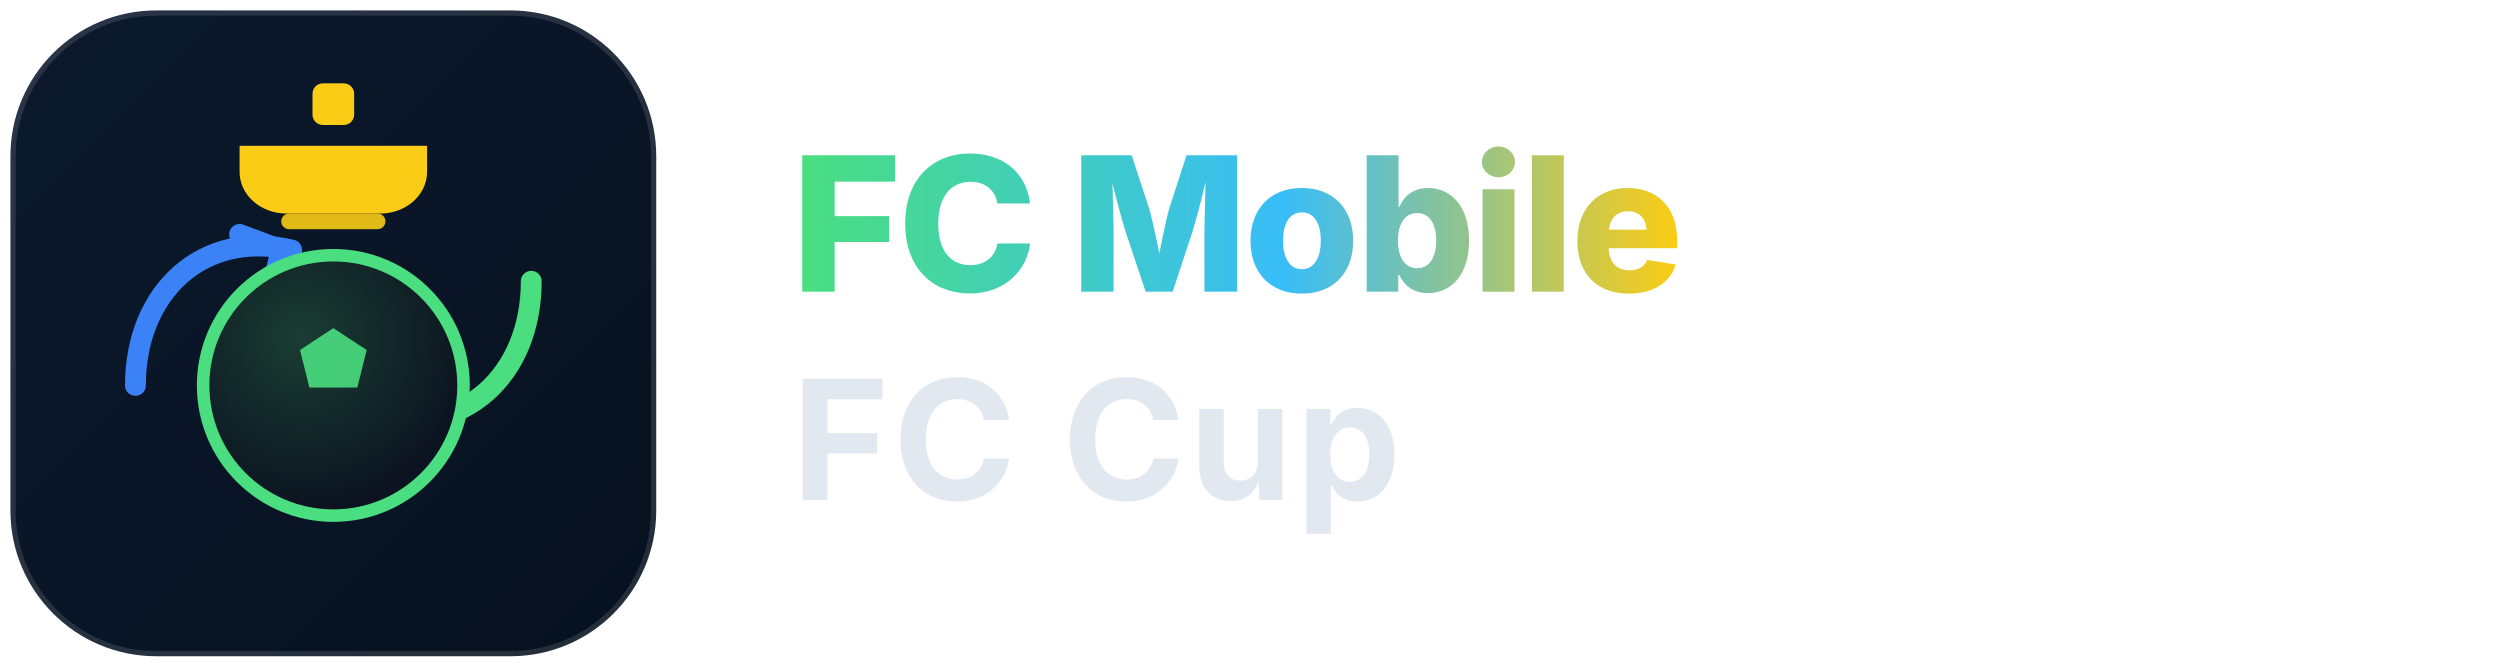
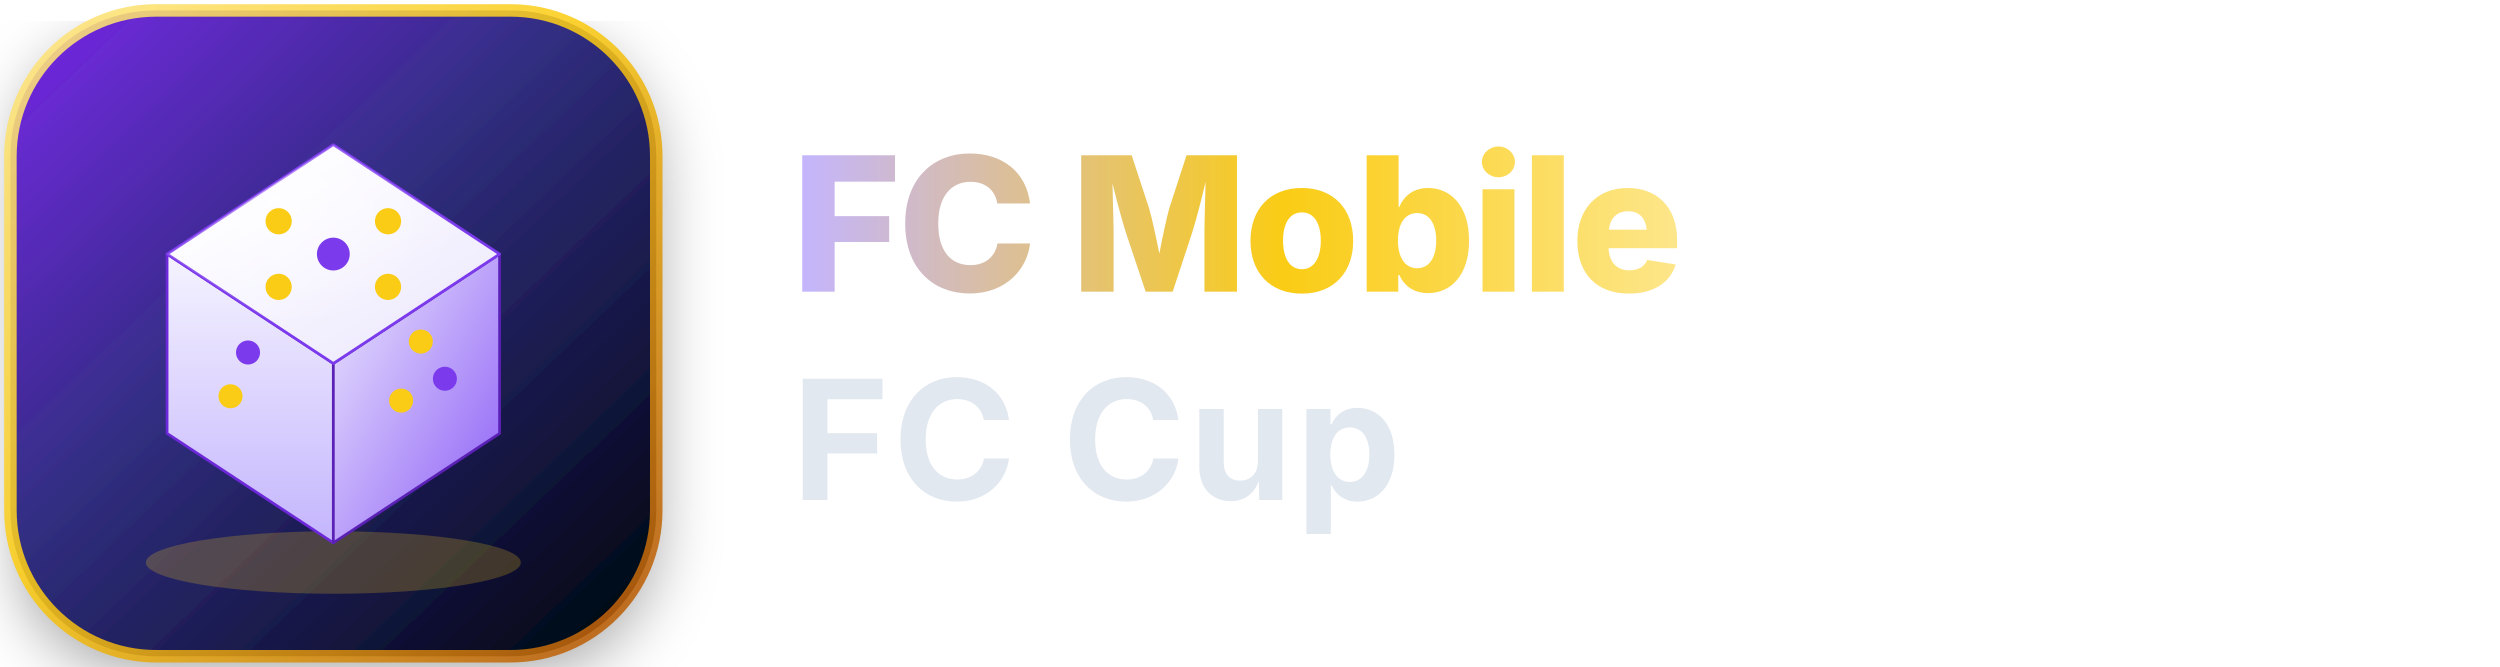
<svg xmlns="http://www.w3.org/2000/svg" viewBox="0 0 240 64" role="img" aria-label="FC Mobile Cup">
  <defs>
-     <linearGradient id="bg" x1="0" y1="0" x2="1" y2="1">
-       <stop offset="0%" stop-color="#0c1a2e" />
-       <stop offset="100%" stop-color="#07111f" />
+     <linearGradient id="bgGrad" x1="8%" y1="6%" x2="92%" y2="94%">
+       <stop offset="0%" stop-color="#6d28d9" />
+       <stop offset="42%" stop-color="#312e81" />
+       <stop offset="100%" stop-color="#020617" />
    </linearGradient>
-     <linearGradient id="text" x1="0" y1="0" x2="1" y2="0">
-       <stop offset="0%" stop-color="#4ade80" />
-       <stop offset="55%" stop-color="#38bdf8" />
-       <stop offset="100%" stop-color="#facc15" />
+     <linearGradient id="goldRing" x1="0%" y1="0%" x2="100%" y2="100%">
+       <stop offset="0%" stop-color="#fde68a" />
+       <stop offset="45%" stop-color="#facc15" />
+       <stop offset="100%" stop-color="#b45309" />
    </linearGradient>
-     <radialGradient id="ball" cx="38%" cy="32%" r="68%">
-       <stop offset="0%" stop-color="#1a3d32" />
-       <stop offset="100%" stop-color="#0b1220" />
+     <linearGradient id="diceTop" x1="18%" y1="12%" x2="88%" y2="88%">
+       <stop offset="0%" stop-color="#ffffff" />
+       <stop offset="100%" stop-color="#ede9fe" />
+     </linearGradient>
+     <linearGradient id="diceLeft" x1="0%" y1="0%" x2="0%" y2="100%">
+       <stop offset="0%" stop-color="#f5f3ff" />
+       <stop offset="100%" stop-color="#c4b5fd" />
+     </linearGradient>
+     <linearGradient id="diceRight" x1="0%" y1="0%" x2="100%" y2="100%">
+       <stop offset="0%" stop-color="#ede9fe" />
+       <stop offset="100%" stop-color="#8b5cf6" />
+     </linearGradient>
+     <radialGradient id="topShine" cx="35%" cy="28%" r="55%">
+       <stop offset="0%" stop-color="#ffffff" stop-opacity="0.55" />
+       <stop offset="100%" stop-color="#ffffff" stop-opacity="0" />
    </radialGradient>
+     <linearGradient id="text" x1="0%" y1="0%" x2="100%" y2="0%">
+       <stop offset="0%" stop-color="#c4b5fd" />
+       <stop offset="55%" stop-color="#facc15" />
+       <stop offset="100%" stop-color="#fde68a" />
+     </linearGradient>
+     <filter id="cardShadow" x="-15%" y="-10%" width="130%" height="140%">
+       <feDropShadow dx="0" dy="2" stdDeviation="3" flood-color="#000000" flood-opacity="0.35" />
+     </filter>
  </defs>
-   <rect x="1" y="1" width="62" height="62" rx="14" fill="url(#bg)" stroke="rgba(255,255,255,0.12)" stroke-width="1" />
-   <g fill="#facc15">
-     <rect x="30" y="8" width="4" height="4" rx="1" />
-     <path d="M23 14h18v2.5c0 2.2-2 4-4.5 4h-9c-2.5 0-4.5-1.8-4.5-4V14z" />
-     <rect x="27" y="20.5" width="10" height="1.5" rx="0.75" opacity="0.9" />
+   <rect x="1" y="1" width="62" height="62" rx="14" fill="url(#bgGrad)" filter="url(#cardShadow)" />
+   <rect x="1" y="1" width="62" height="62" rx="14" fill="none" stroke="url(#goldRing)" stroke-width="1.2" opacity="0.88" />
+   <ellipse cx="32" cy="54" rx="18" ry="3" fill="#facc15" opacity="0.22" />
+   <g transform="translate(32 33) scale(0.105) translate(-256 -270)">
+     <path d="M104 188L256 288L256 452L104 352Z" fill="url(#diceLeft)" stroke="#6d28d9" stroke-width="2.5" stroke-linejoin="round" />
+     <path d="M256 288L408 188L408 352L256 452Z" fill="url(#diceRight)" stroke="#5b21b6" stroke-width="2.5" stroke-linejoin="round" />
+     <path d="M256 88L408 188L256 288L104 188Z" fill="url(#diceTop)" stroke="#7c3aed" stroke-width="2.5" stroke-linejoin="round" />
+     <path d="M256 88L408 188L256 288L104 188Z" fill="url(#topShine)" />
+     <circle cx="256" cy="188" r="15" fill="#7c3aed" />
+     <circle cx="206" cy="158" r="12" fill="#facc15" />
+     <circle cx="306" cy="158" r="12" fill="#facc15" />
+     <circle cx="206" cy="218" r="12" fill="#facc15" />
+     <circle cx="306" cy="218" r="12" fill="#facc15" />
+     <circle cx="336" cy="268" r="11" fill="#facc15" />
+     <circle cx="358" cy="302" r="11" fill="#7c3aed" />
+     <circle cx="318" cy="322" r="11" fill="#facc15" />
+     <circle cx="178" cy="278" r="11" fill="#7c3aed" />
+     <circle cx="162" cy="318" r="11" fill="#facc15" />
  </g>
-   <path d="M13 37c0-9 6.5-15 15-13" fill="none" stroke="#3b82f6" stroke-width="2" stroke-linecap="round" />
-   <path d="M27 24l-4-1.5M27 24l-1 4" fill="none" stroke="#3b82f6" stroke-width="2" stroke-linecap="round" stroke-linejoin="round" />
-   <path d="M51 27c0 9-6.5 15-15 13" fill="none" stroke="#4ade80" stroke-width="2" stroke-linecap="round" />
-   <path d="M37 40l4 1.5M37 40l1-4" fill="none" stroke="#4ade80" stroke-width="2" stroke-linecap="round" stroke-linejoin="round" />
-   <circle cx="32" cy="37" r="12.5" fill="url(#ball)" stroke="#4ade80" stroke-width="1.2" />
-   <polygon points="32,31.5 35.2,33.6 34.3,37.2 29.7,37.2 28.8,33.6" fill="#4ade80" opacity="0.9" />
  <text x="76" y="28" fill="url(#text)" font-family="system-ui, -apple-system, Segoe UI, sans-serif" font-size="18" font-weight="800" letter-spacing="-0.02em">FC Mobile</text>
  <text x="76" y="48" fill="#e2e8f0" font-family="system-ui, -apple-system, Segoe UI, sans-serif" font-size="16" font-weight="700" letter-spacing="0.02em">FC Cup</text>
</svg>
